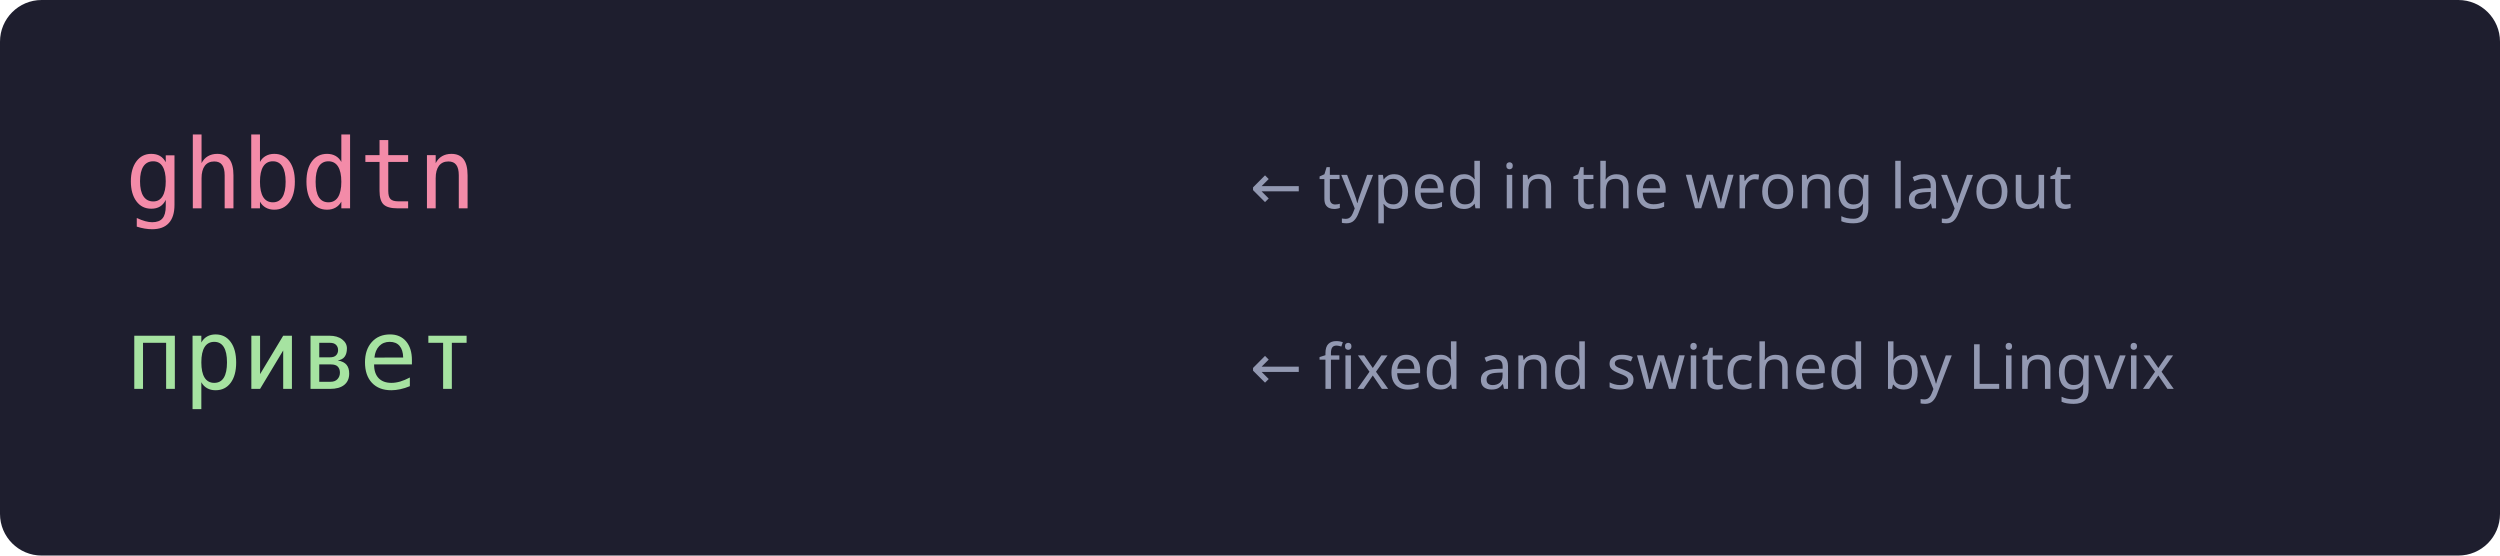
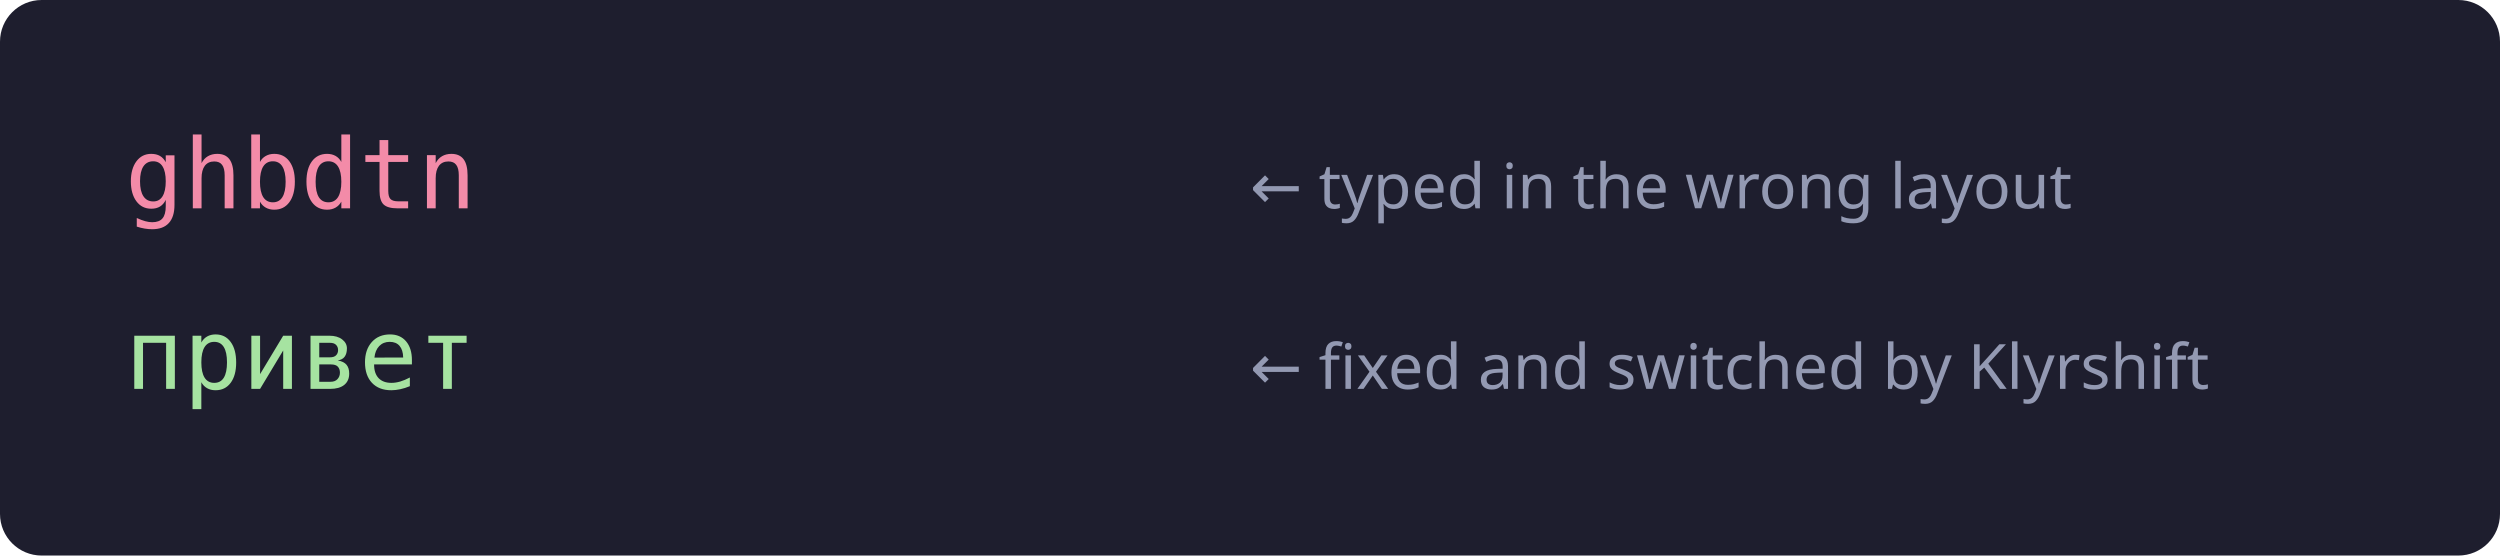
- <svg xmlns="http://www.w3.org/2000/svg" width="720" height="160" viewBox="0 0 720 160" role="img" aria-label="Lingvix demo placeholder">
+ <svg xmlns="http://www.w3.org/2000/svg" width="720" height="160" viewBox="0 0 720 160" role="img" aria-label="Klyrshift demo placeholder">
  <rect width="720" height="160" rx="12" fill="#1e1e2e" />
  <text x="36" y="60" font-family="monospace" font-size="28" fill="#f38ba8">ghbdtn</text>
  <text x="36" y="112" font-family="monospace" font-size="28" fill="#a6e3a1">привет</text>
  <text x="360" y="60" font-family="sans-serif" font-size="18" fill="#9399b2">← typed in the wrong layout</text>
-   <text x="360" y="112" font-family="sans-serif" font-size="18" fill="#9399b2">← fixed and switched by Lingvix</text>
+   <text x="360" y="112" font-family="sans-serif" font-size="18" fill="#9399b2">← fixed and switched by Klyrshift</text>
</svg>
